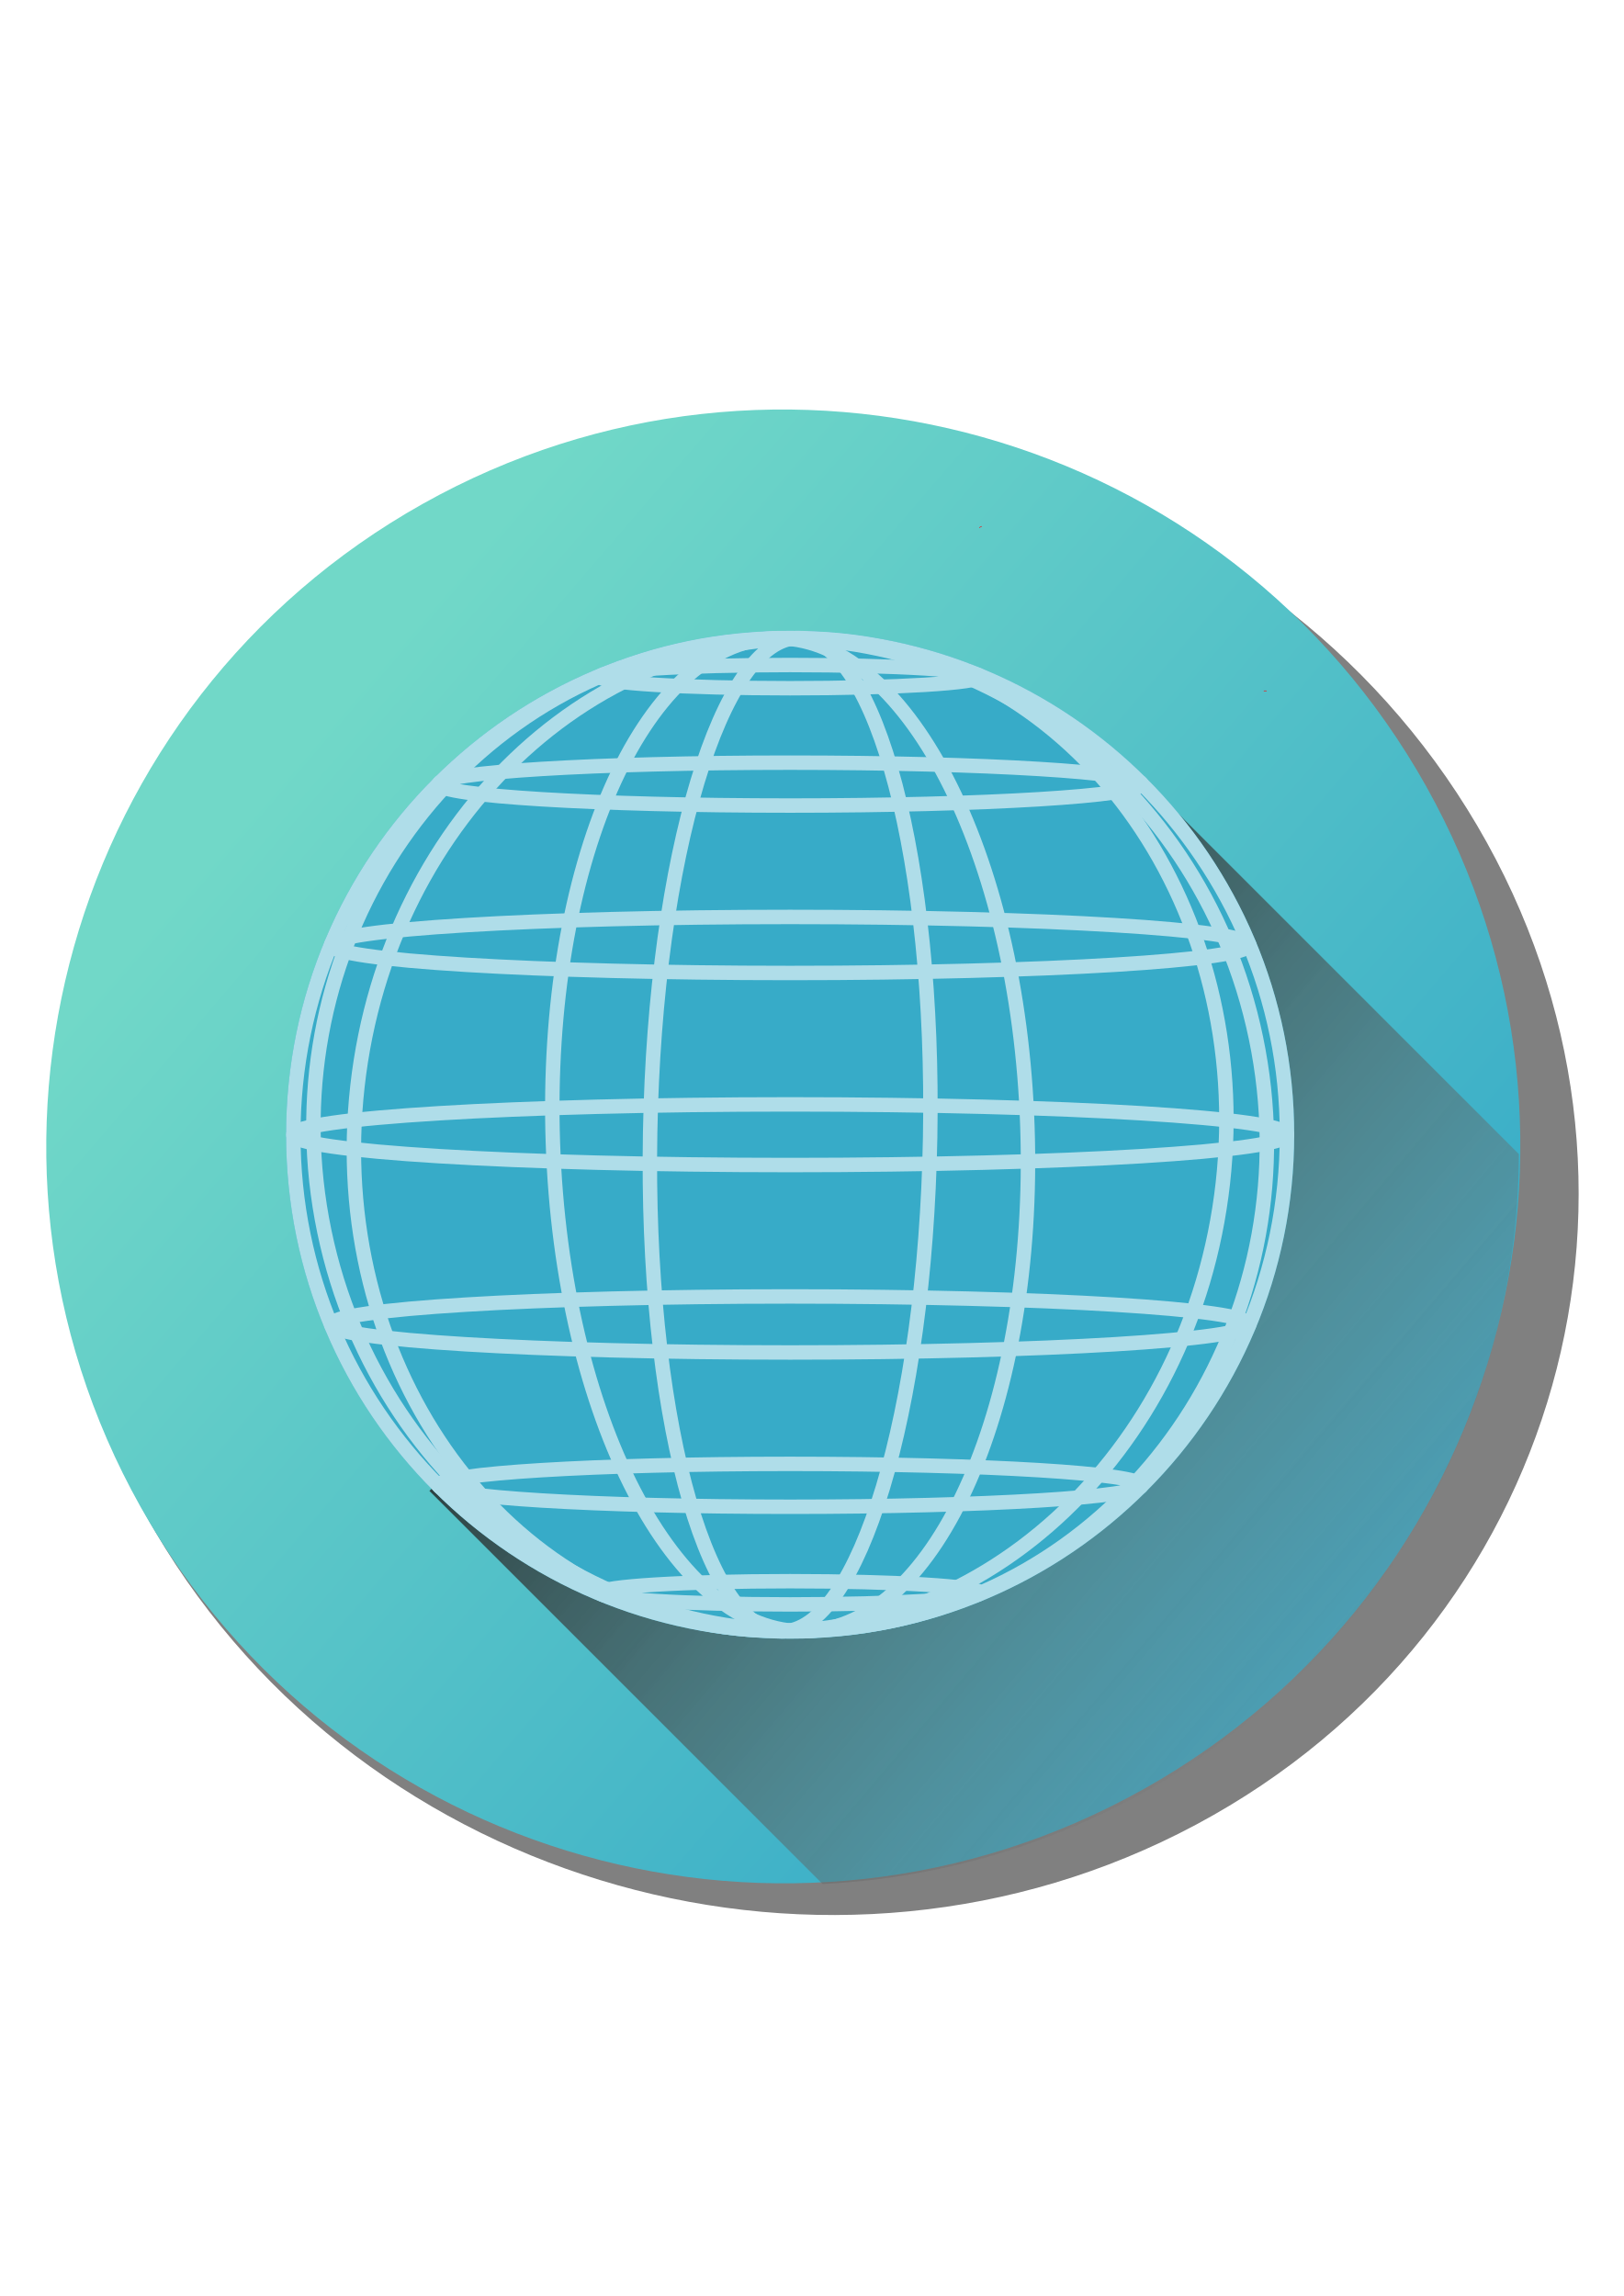
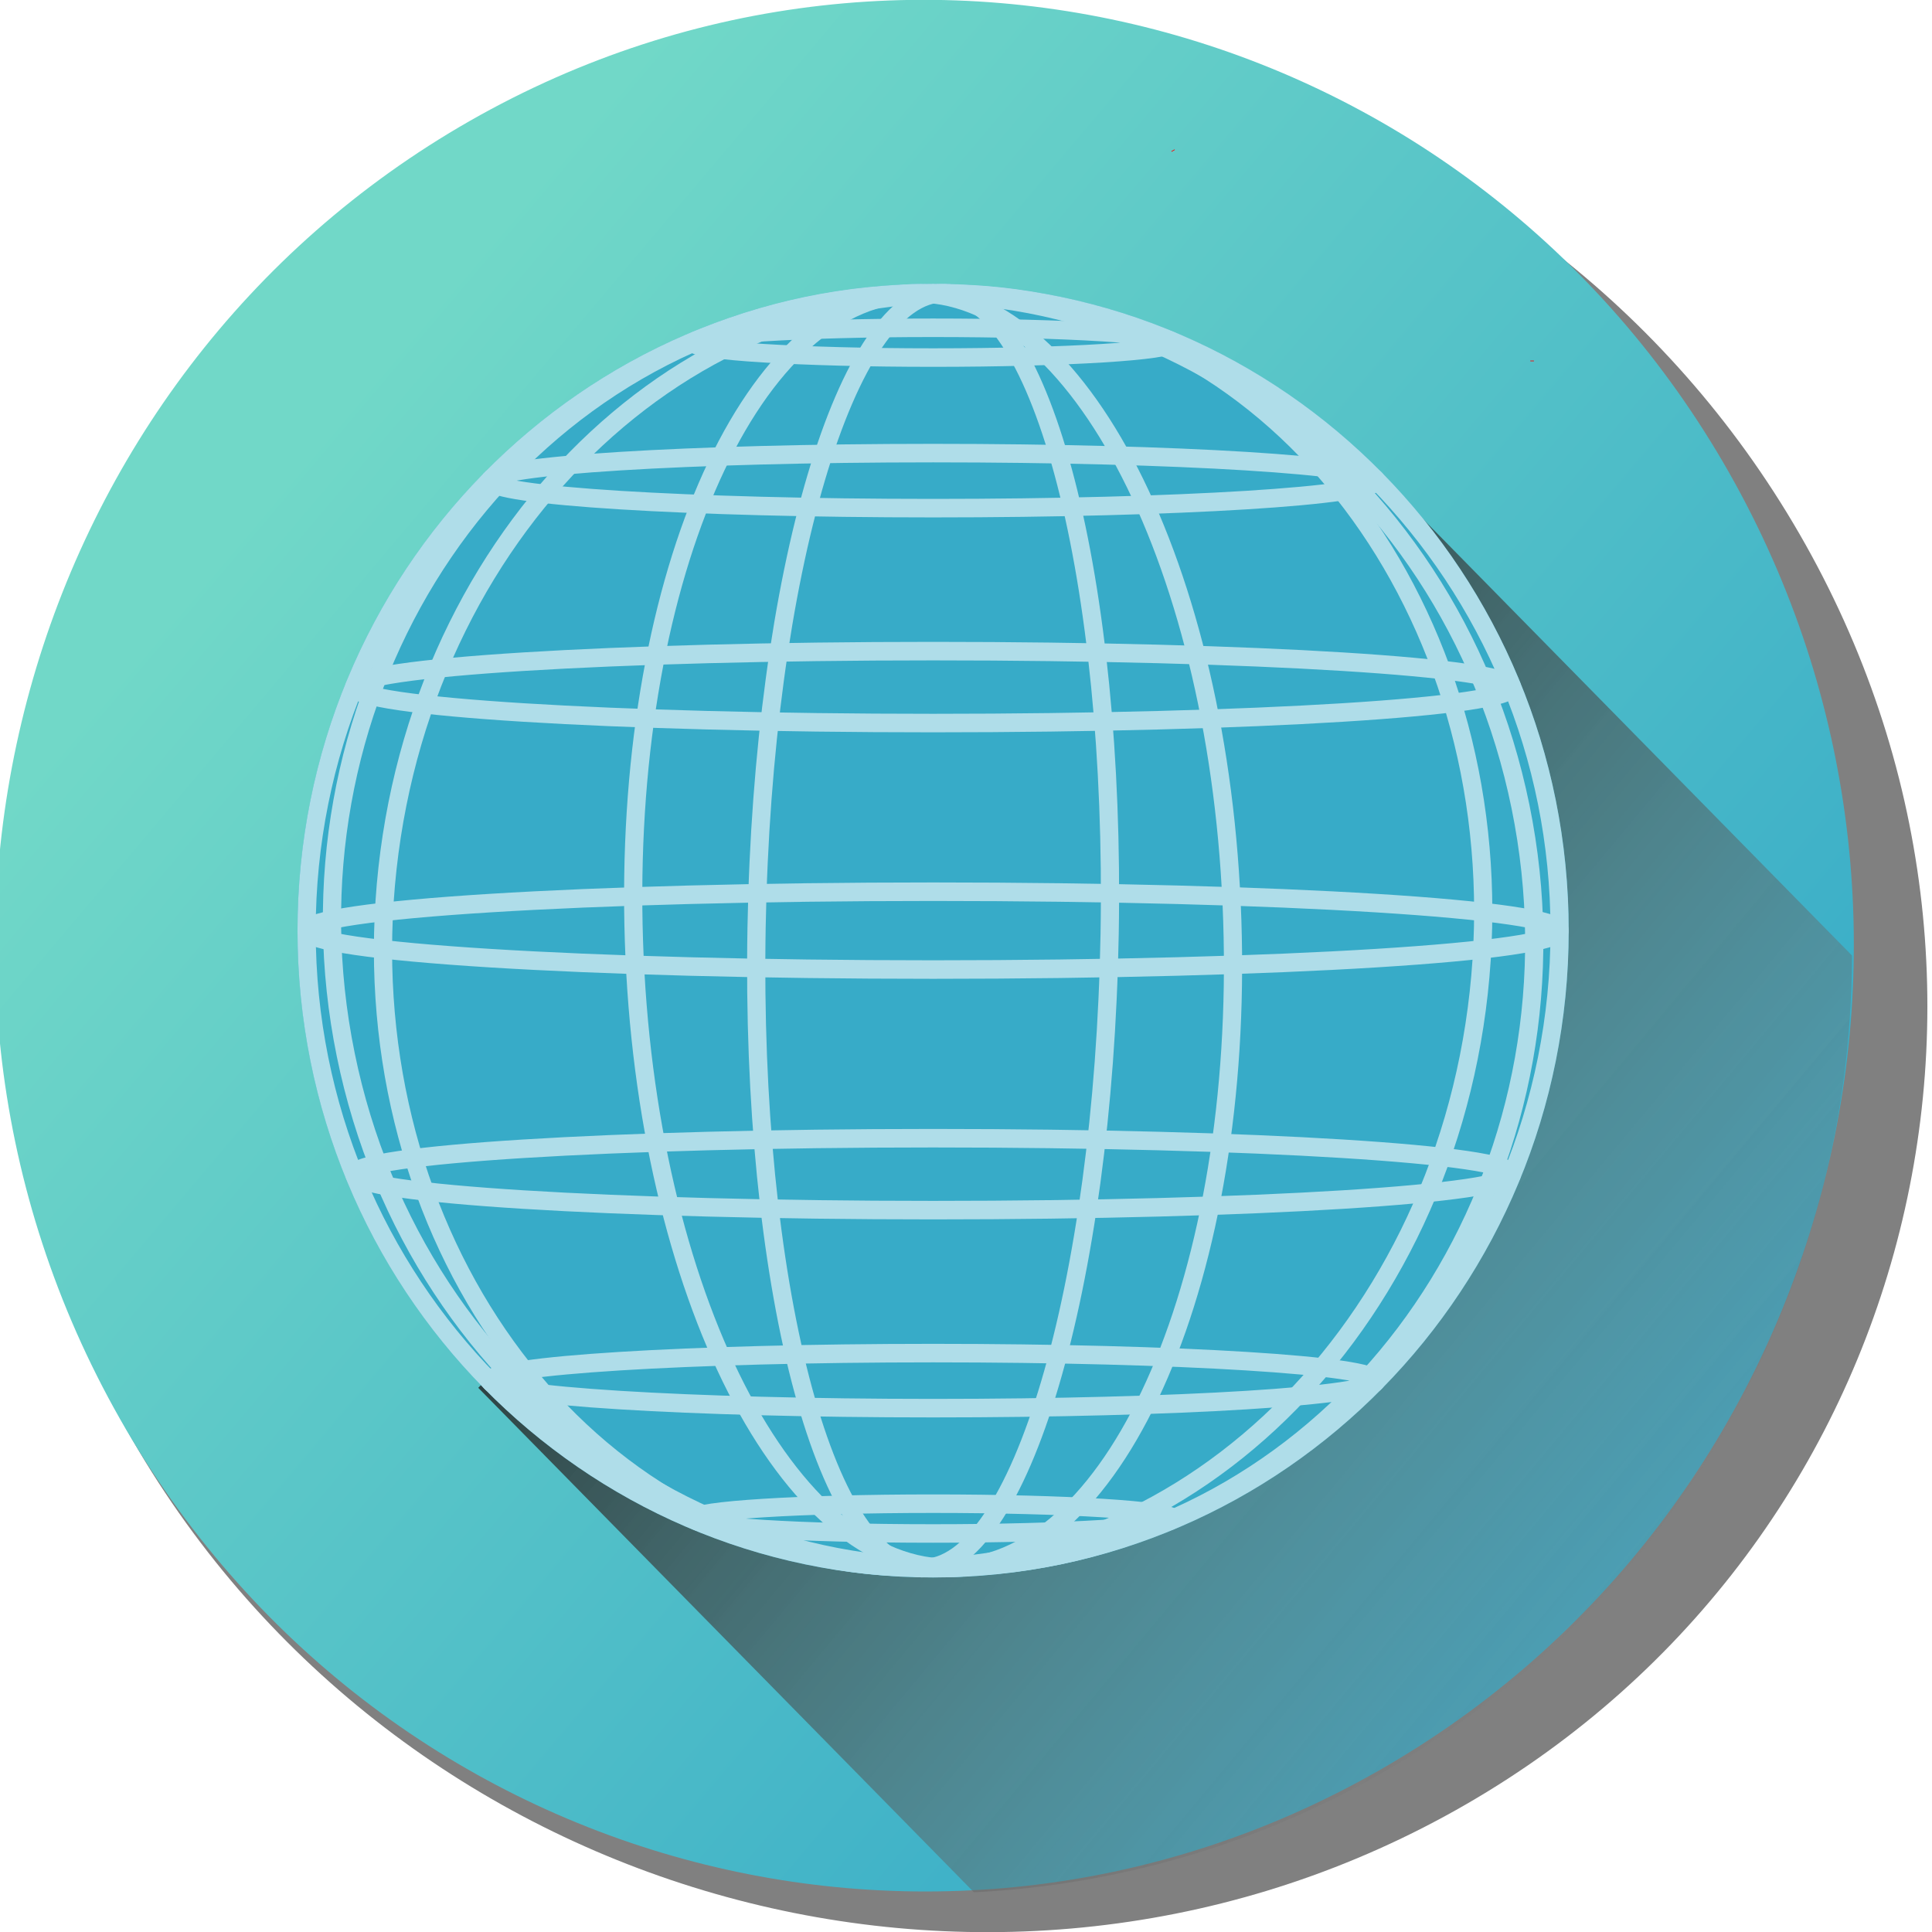
- <svg xmlns="http://www.w3.org/2000/svg" xmlns:xlink="http://www.w3.org/1999/xlink" id="svg8" version="1.1" viewBox="0 0 210 297" height="297mm" width="210mm">
+ <svg xmlns="http://www.w3.org/2000/svg" xmlns:xlink="http://www.w3.org/1999/xlink" id="svg8" version="1.1" viewBox="0 0 33.834 33.867" height="33.867mm" width="33.867mm">
  <defs id="defs2">
    <linearGradient id="linearGradient9620">
      <stop style="stop-color:#71d8c8;stop-opacity:1" offset="0" id="stop9622" />
      <stop style="stop-color:#37abc8;stop-opacity:1" offset="1" id="stop9624" />
    </linearGradient>
    <linearGradient id="linearGradient9559">
      <stop style="stop-color:#000000;stop-opacity:1" offset="0" id="stop9561" />
      <stop style="stop-color:#b3b3b3;stop-opacity:0" offset="1" id="stop9563" />
    </linearGradient>
    <linearGradient xlink:href="#linearGradient9559" id="linearGradient9565" x1="-265.342" y1="369.167" x2="142.591" y2="715.104" gradientUnits="userSpaceOnUse" gradientTransform="matrix(1.322996,0,0,1.322996,602.6236,67.65638)" />
    <linearGradient xlink:href="#linearGradient9620" id="linearGradient9626" x1="-468.774" y1="113.463" x2="-312.594" y2="542.221" gradientUnits="userSpaceOnUse" gradientTransform="matrix(1.328188,0,0,1.328188,494.9241,349.5209)" />
  </defs>
-   <g id="layer1">
-     <g id="layer1-1" transform="matrix(0.2822222,0,0,0.2822222,-1.921726,-40.42567)">
-       <path id="path9404" d="M 683.768,521.662 A 350.311,336.368 15.717 0 1 554.905,979.571 350.311,336.368 15.717 0 1 78.014,845.367 350.311,336.368 15.717 0 1 206.877,387.458 350.311,336.368 15.717 0 1 683.768,521.662 Z" style="opacity:1;fill:#808080;fill-opacity:1;stroke:none;stroke-width:1.024" />
-       <circle transform="rotate(-29.28262)" style="opacity:1;fill:url(#linearGradient9626);fill-opacity:1;stroke:none;stroke-width:1.004" id="circle9406" cx="-8.044" cy="762.154" r="337.703" />
-       <path transform="rotate(-29.28262)" style="opacity:1;fill:#000000;fill-opacity:1;stroke:#ff0000;stroke-width:1.323" id="path9408" d="m 209.651,558.588 a 427.657,427.657 0 0 1 -6e-5,0.238" />
-       <path d="m 586.606,459.766 a 427.657,427.657 0 0 1 -7e-5,0.238" id="path4136" style="opacity:1;fill:#000000;fill-opacity:1;stroke:#ff0000;stroke-width:1.323" />
-       <path style="fill:url(#linearGradient9565);fill-opacity:1;fill-rule:evenodd;stroke:none;stroke-width:1px;stroke-linecap:butt;stroke-linejoin:miter;stroke-opacity:1" d="M 527.807,497.175 203.603,826.599 383.756,1006.751 a 336.383,336.383 0 0 0 147.455,-42.147 336.383,336.383 0 0 0 171.646,-292.38 z" id="path9524" />
-       <g id="g9529" transform="matrix(1.342059,0,0,1.342059,368.9106,663.3319)" style="fill:#37abc8;fill-opacity:1;stroke:none;stroke-width:5;stroke-miterlimit:4;stroke-dasharray:none">
-         <g id="g9531" style="fill:#37abc8;fill-opacity:1;stroke:none;stroke-width:5;stroke-miterlimit:4;stroke-dasharray:none">
-           <ellipse ry="172.1" rx="48.501" cy="0" cx="0" id="ellipse9533" transform="rotate(1.029355)" style="fill:#37abc8;fill-opacity:1;stroke:none;stroke-width:5;stroke-miterlimit:4;stroke-dasharray:none" />
-           <ellipse ry="172.1" rx="150.82" cy="0" cx="0" id="ellipse9535" transform="rotate(6.388851)" style="fill:#37abc8;fill-opacity:1;stroke:none;stroke-width:5;stroke-miterlimit:4;stroke-dasharray:none" />
-           <ellipse ry="172.1" rx="164.791" cy="0" cx="0" id="ellipse9537" transform="rotate(-11.71841)" style="fill:#37abc8;fill-opacity:1;stroke:none;stroke-width:5;stroke-miterlimit:4;stroke-dasharray:none" />
-           <ellipse ry="172.1" rx="82.23" cy="0" cx="0" id="ellipse9539" transform="rotate(-1.906372)" style="fill:#37abc8;fill-opacity:1;stroke:none;stroke-width:5;stroke-miterlimit:4;stroke-dasharray:none" />
+   <g transform="translate(368.098,-92.88291)" id="layer1">
+     <g transform="matrix(0.1709075,0,0,0.1739308,-369.2231,83.66657)" id="layer1-8">
+       <g id="layer1-1" transform="matrix(0.2822222,0,0,0.2822222,-1.921726,-40.42567)">
+         <path id="path9404" d="M 683.768,521.662 A 350.311,336.368 15.717 0 1 554.905,979.571 350.311,336.368 15.717 0 1 78.014,845.367 350.311,336.368 15.717 0 1 206.877,387.458 350.311,336.368 15.717 0 1 683.768,521.662 Z" style="opacity:1;fill:#808080;fill-opacity:1;stroke:none;stroke-width:1.024" />
+         <circle transform="rotate(-29.28262)" style="opacity:1;fill:url(#linearGradient9626);fill-opacity:1;stroke:none;stroke-width:1.004" id="circle9406" cx="-8.044" cy="762.154" r="337.703" />
+         <path transform="rotate(-29.28262)" style="opacity:1;fill:#000000;fill-opacity:1;stroke:#ff0000;stroke-width:1.323" id="path9408" d="m 209.651,558.588 a 427.657,427.657 0 0 1 -6e-5,0.238" />
+         <path d="m 586.606,459.766 a 427.657,427.657 0 0 1 -7e-5,0.238" id="path4136" style="opacity:1;fill:#000000;fill-opacity:1;stroke:#ff0000;stroke-width:1.323" />
+         <path style="fill:url(#linearGradient9565);fill-opacity:1;fill-rule:evenodd;stroke:none;stroke-width:1px;stroke-linecap:butt;stroke-linejoin:miter;stroke-opacity:1" d="M 527.807,497.175 203.603,826.599 383.756,1006.751 a 336.383,336.383 0 0 0 147.455,-42.147 336.383,336.383 0 0 0 171.646,-292.38 z" id="path9524" />
+         <g id="g9529" transform="matrix(1.342059,0,0,1.342059,368.9106,663.3319)" style="fill:#37abc8;fill-opacity:1;stroke:none;stroke-width:5;stroke-miterlimit:4;stroke-dasharray:none">
+           <g id="g9531" style="fill:#37abc8;fill-opacity:1;stroke:none;stroke-width:5;stroke-miterlimit:4;stroke-dasharray:none">
+             <ellipse ry="172.1" rx="48.501" cy="0" cx="0" id="ellipse9533" transform="rotate(1.029355)" style="fill:#37abc8;fill-opacity:1;stroke:none;stroke-width:5;stroke-miterlimit:4;stroke-dasharray:none" />
+             <ellipse ry="172.1" rx="150.82" cy="0" cx="0" id="ellipse9535" transform="rotate(6.388851)" style="fill:#37abc8;fill-opacity:1;stroke:none;stroke-width:5;stroke-miterlimit:4;stroke-dasharray:none" />
+             <ellipse ry="172.1" rx="164.791" cy="0" cx="0" id="ellipse9537" transform="rotate(-11.71841)" style="fill:#37abc8;fill-opacity:1;stroke:none;stroke-width:5;stroke-miterlimit:4;stroke-dasharray:none" />
+             <ellipse ry="172.1" rx="82.23" cy="0" cx="0" id="ellipse9539" transform="rotate(-1.906372)" style="fill:#37abc8;fill-opacity:1;stroke:none;stroke-width:5;stroke-miterlimit:4;stroke-dasharray:none" />
+           </g>
+           <g id="g9541" style="fill:#37abc8;fill-opacity:1;stroke:none;stroke-width:5;stroke-miterlimit:4;stroke-dasharray:none">
+             <ellipse ry="4.022" rx="65.86" cy="158.703" cx="0" id="ellipse9543" style="fill:#37abc8;fill-opacity:1;stroke:none;stroke-width:5;stroke-miterlimit:4;stroke-dasharray:none" />
+             <ellipse ry="7.43" rx="121.693" cy="121.466" cx="0" id="ellipse9545" style="fill:#37abc8;fill-opacity:1;stroke:none;stroke-width:5;stroke-miterlimit:4;stroke-dasharray:none" />
+             <ellipse ry="9.708" rx="159" cy="65.737" cx="0" id="ellipse9547" style="fill:#37abc8;fill-opacity:1;stroke:none;stroke-width:5;stroke-miterlimit:4;stroke-dasharray:none" />
+             <ellipse ry="10.507" rx="172.1" cy="1.0518431e-014" cx="0" id="ellipse9549" style="fill:#37abc8;fill-opacity:1;stroke:none;stroke-width:5;stroke-miterlimit:4;stroke-dasharray:none" />
+             <ellipse ry="9.708" rx="159" cy="-65.737" cx="0" id="ellipse9551" style="fill:#37abc8;fill-opacity:1;stroke:none;stroke-width:5;stroke-miterlimit:4;stroke-dasharray:none" />
+             <ellipse ry="7.43" rx="121.693" cy="-121.466" cx="0" id="ellipse9553" style="fill:#37abc8;fill-opacity:1;stroke:none;stroke-width:5;stroke-miterlimit:4;stroke-dasharray:none" />
+             <ellipse ry="4.022" rx="65.86" cy="-158.703" cx="0" id="ellipse9555" style="fill:#37abc8;fill-opacity:1;stroke:none;stroke-width:5;stroke-miterlimit:4;stroke-dasharray:none" />
+           </g>
+           <circle r="172.1" cy="0" cx="0" id="circle9557" style="fill:#37abc8;fill-opacity:1;stroke:none;stroke-width:5;stroke-miterlimit:4;stroke-dasharray:none" />
        </g>
-         <g id="g9541" style="fill:#37abc8;fill-opacity:1;stroke:none;stroke-width:5;stroke-miterlimit:4;stroke-dasharray:none">
-           <ellipse ry="4.022" rx="65.86" cy="158.703" cx="0" id="ellipse9543" style="fill:#37abc8;fill-opacity:1;stroke:none;stroke-width:5;stroke-miterlimit:4;stroke-dasharray:none" />
-           <ellipse ry="7.43" rx="121.693" cy="121.466" cx="0" id="ellipse9545" style="fill:#37abc8;fill-opacity:1;stroke:none;stroke-width:5;stroke-miterlimit:4;stroke-dasharray:none" />
-           <ellipse ry="9.708" rx="159" cy="65.737" cx="0" id="ellipse9547" style="fill:#37abc8;fill-opacity:1;stroke:none;stroke-width:5;stroke-miterlimit:4;stroke-dasharray:none" />
-           <ellipse ry="10.507" rx="172.1" cy="1.0518431e-014" cx="0" id="ellipse9549" style="fill:#37abc8;fill-opacity:1;stroke:none;stroke-width:5;stroke-miterlimit:4;stroke-dasharray:none" />
-           <ellipse ry="9.708" rx="159" cy="-65.737" cx="0" id="ellipse9551" style="fill:#37abc8;fill-opacity:1;stroke:none;stroke-width:5;stroke-miterlimit:4;stroke-dasharray:none" />
-           <ellipse ry="7.43" rx="121.693" cy="-121.466" cx="0" id="ellipse9553" style="fill:#37abc8;fill-opacity:1;stroke:none;stroke-width:5;stroke-miterlimit:4;stroke-dasharray:none" />
-           <ellipse ry="4.022" rx="65.86" cy="-158.703" cx="0" id="ellipse9555" style="fill:#37abc8;fill-opacity:1;stroke:none;stroke-width:5;stroke-miterlimit:4;stroke-dasharray:none" />
+         <g style="stroke:#afdde9;stroke-width:5;stroke-miterlimit:4;stroke-dasharray:none" transform="matrix(1.322996,0,0,1.322996,368.9106,663.3319)" id="g9040">
+           <g style="stroke:#afdde9;stroke-width:5;stroke-miterlimit:4;stroke-dasharray:none" id="g9042">
+             <ellipse style="fill:none;stroke:#afdde9;stroke-width:5;stroke-miterlimit:4;stroke-dasharray:none" transform="rotate(1.029355)" id="path9044" cx="0" cy="0" rx="48.501" ry="172.1" />
+             <ellipse style="fill:none;stroke:#afdde9;stroke-width:5;stroke-miterlimit:4;stroke-dasharray:none" transform="rotate(6.388851)" id="path9046" cx="0" cy="0" rx="150.82" ry="172.1" />
+             <ellipse style="fill:none;stroke:#afdde9;stroke-width:5;stroke-miterlimit:4;stroke-dasharray:none" transform="rotate(-11.71841)" id="path9048" cx="0" cy="0" rx="164.791" ry="172.1" />
+             <ellipse style="fill:none;stroke:#afdde9;stroke-width:5;stroke-miterlimit:4;stroke-dasharray:none" transform="rotate(-1.906372)" id="path9050" cx="0" cy="0" rx="82.23" ry="172.1" />
+           </g>
+           <g style="stroke:#afdde9;stroke-width:5;stroke-miterlimit:4;stroke-dasharray:none" id="g9052">
+             <ellipse style="fill:none;stroke:#afdde9;stroke-width:5;stroke-miterlimit:4;stroke-dasharray:none" id="path9054" cx="0" cy="158.703" rx="65.86" ry="4.022" />
+             <ellipse style="fill:none;stroke:#afdde9;stroke-width:5;stroke-miterlimit:4;stroke-dasharray:none" id="path9056" cx="0" cy="121.466" rx="121.693" ry="7.43" />
+             <ellipse style="fill:none;stroke:#afdde9;stroke-width:5;stroke-miterlimit:4;stroke-dasharray:none" id="path9058" cx="0" cy="65.737" rx="159" ry="9.708" />
+             <ellipse style="fill:none;stroke:#afdde9;stroke-width:5;stroke-miterlimit:4;stroke-dasharray:none" id="path9060" cx="0" cy="1.0518431e-014" rx="172.1" ry="10.507" />
+             <ellipse style="fill:none;stroke:#afdde9;stroke-width:5;stroke-miterlimit:4;stroke-dasharray:none" id="path9062" cx="0" cy="-65.737" rx="159" ry="9.708" />
+             <ellipse style="fill:none;stroke:#afdde9;stroke-width:5;stroke-miterlimit:4;stroke-dasharray:none" id="path9064" cx="0" cy="-121.466" rx="121.693" ry="7.43" />
+             <ellipse style="fill:none;stroke:#afdde9;stroke-width:5;stroke-miterlimit:4;stroke-dasharray:none" id="path9066" cx="0" cy="-158.703" rx="65.86" ry="4.022" />
+           </g>
+           <circle style="fill:none;stroke:#afdde9;stroke-width:5;stroke-miterlimit:4;stroke-dasharray:none" id="path9068" cx="0" cy="0" r="172.1" />
        </g>
-         <circle r="172.1" cy="0" cx="0" id="circle9557" style="fill:#37abc8;fill-opacity:1;stroke:none;stroke-width:5;stroke-miterlimit:4;stroke-dasharray:none" />
-       </g>
-       <g style="stroke:#afdde9;stroke-width:5;stroke-miterlimit:4;stroke-dasharray:none" transform="matrix(1.322996,0,0,1.322996,368.9106,663.3319)" id="g9040">
-         <g style="stroke:#afdde9;stroke-width:5;stroke-miterlimit:4;stroke-dasharray:none" id="g9042">
-           <ellipse style="fill:none;stroke:#afdde9;stroke-width:5;stroke-miterlimit:4;stroke-dasharray:none" transform="rotate(1.029355)" id="path9044" cx="0" cy="0" rx="48.501" ry="172.1" />
-           <ellipse style="fill:none;stroke:#afdde9;stroke-width:5;stroke-miterlimit:4;stroke-dasharray:none" transform="rotate(6.388851)" id="path9046" cx="0" cy="0" rx="150.82" ry="172.1" />
-           <ellipse style="fill:none;stroke:#afdde9;stroke-width:5;stroke-miterlimit:4;stroke-dasharray:none" transform="rotate(-11.71841)" id="path9048" cx="0" cy="0" rx="164.791" ry="172.1" />
-           <ellipse style="fill:none;stroke:#afdde9;stroke-width:5;stroke-miterlimit:4;stroke-dasharray:none" transform="rotate(-1.906372)" id="path9050" cx="0" cy="0" rx="82.23" ry="172.1" />
-         </g>
-         <g style="stroke:#afdde9;stroke-width:5;stroke-miterlimit:4;stroke-dasharray:none" id="g9052">
-           <ellipse style="fill:none;stroke:#afdde9;stroke-width:5;stroke-miterlimit:4;stroke-dasharray:none" id="path9054" cx="0" cy="158.703" rx="65.86" ry="4.022" />
-           <ellipse style="fill:none;stroke:#afdde9;stroke-width:5;stroke-miterlimit:4;stroke-dasharray:none" id="path9056" cx="0" cy="121.466" rx="121.693" ry="7.43" />
-           <ellipse style="fill:none;stroke:#afdde9;stroke-width:5;stroke-miterlimit:4;stroke-dasharray:none" id="path9058" cx="0" cy="65.737" rx="159" ry="9.708" />
-           <ellipse style="fill:none;stroke:#afdde9;stroke-width:5;stroke-miterlimit:4;stroke-dasharray:none" id="path9060" cx="0" cy="1.0518431e-014" rx="172.1" ry="10.507" />
-           <ellipse style="fill:none;stroke:#afdde9;stroke-width:5;stroke-miterlimit:4;stroke-dasharray:none" id="path9062" cx="0" cy="-65.737" rx="159" ry="9.708" />
-           <ellipse style="fill:none;stroke:#afdde9;stroke-width:5;stroke-miterlimit:4;stroke-dasharray:none" id="path9064" cx="0" cy="-121.466" rx="121.693" ry="7.43" />
-           <ellipse style="fill:none;stroke:#afdde9;stroke-width:5;stroke-miterlimit:4;stroke-dasharray:none" id="path9066" cx="0" cy="-158.703" rx="65.86" ry="4.022" />
-         </g>
-         <circle style="fill:none;stroke:#afdde9;stroke-width:5;stroke-miterlimit:4;stroke-dasharray:none" id="path9068" cx="0" cy="0" r="172.1" />
      </g>
    </g>
  </g>
</svg>
